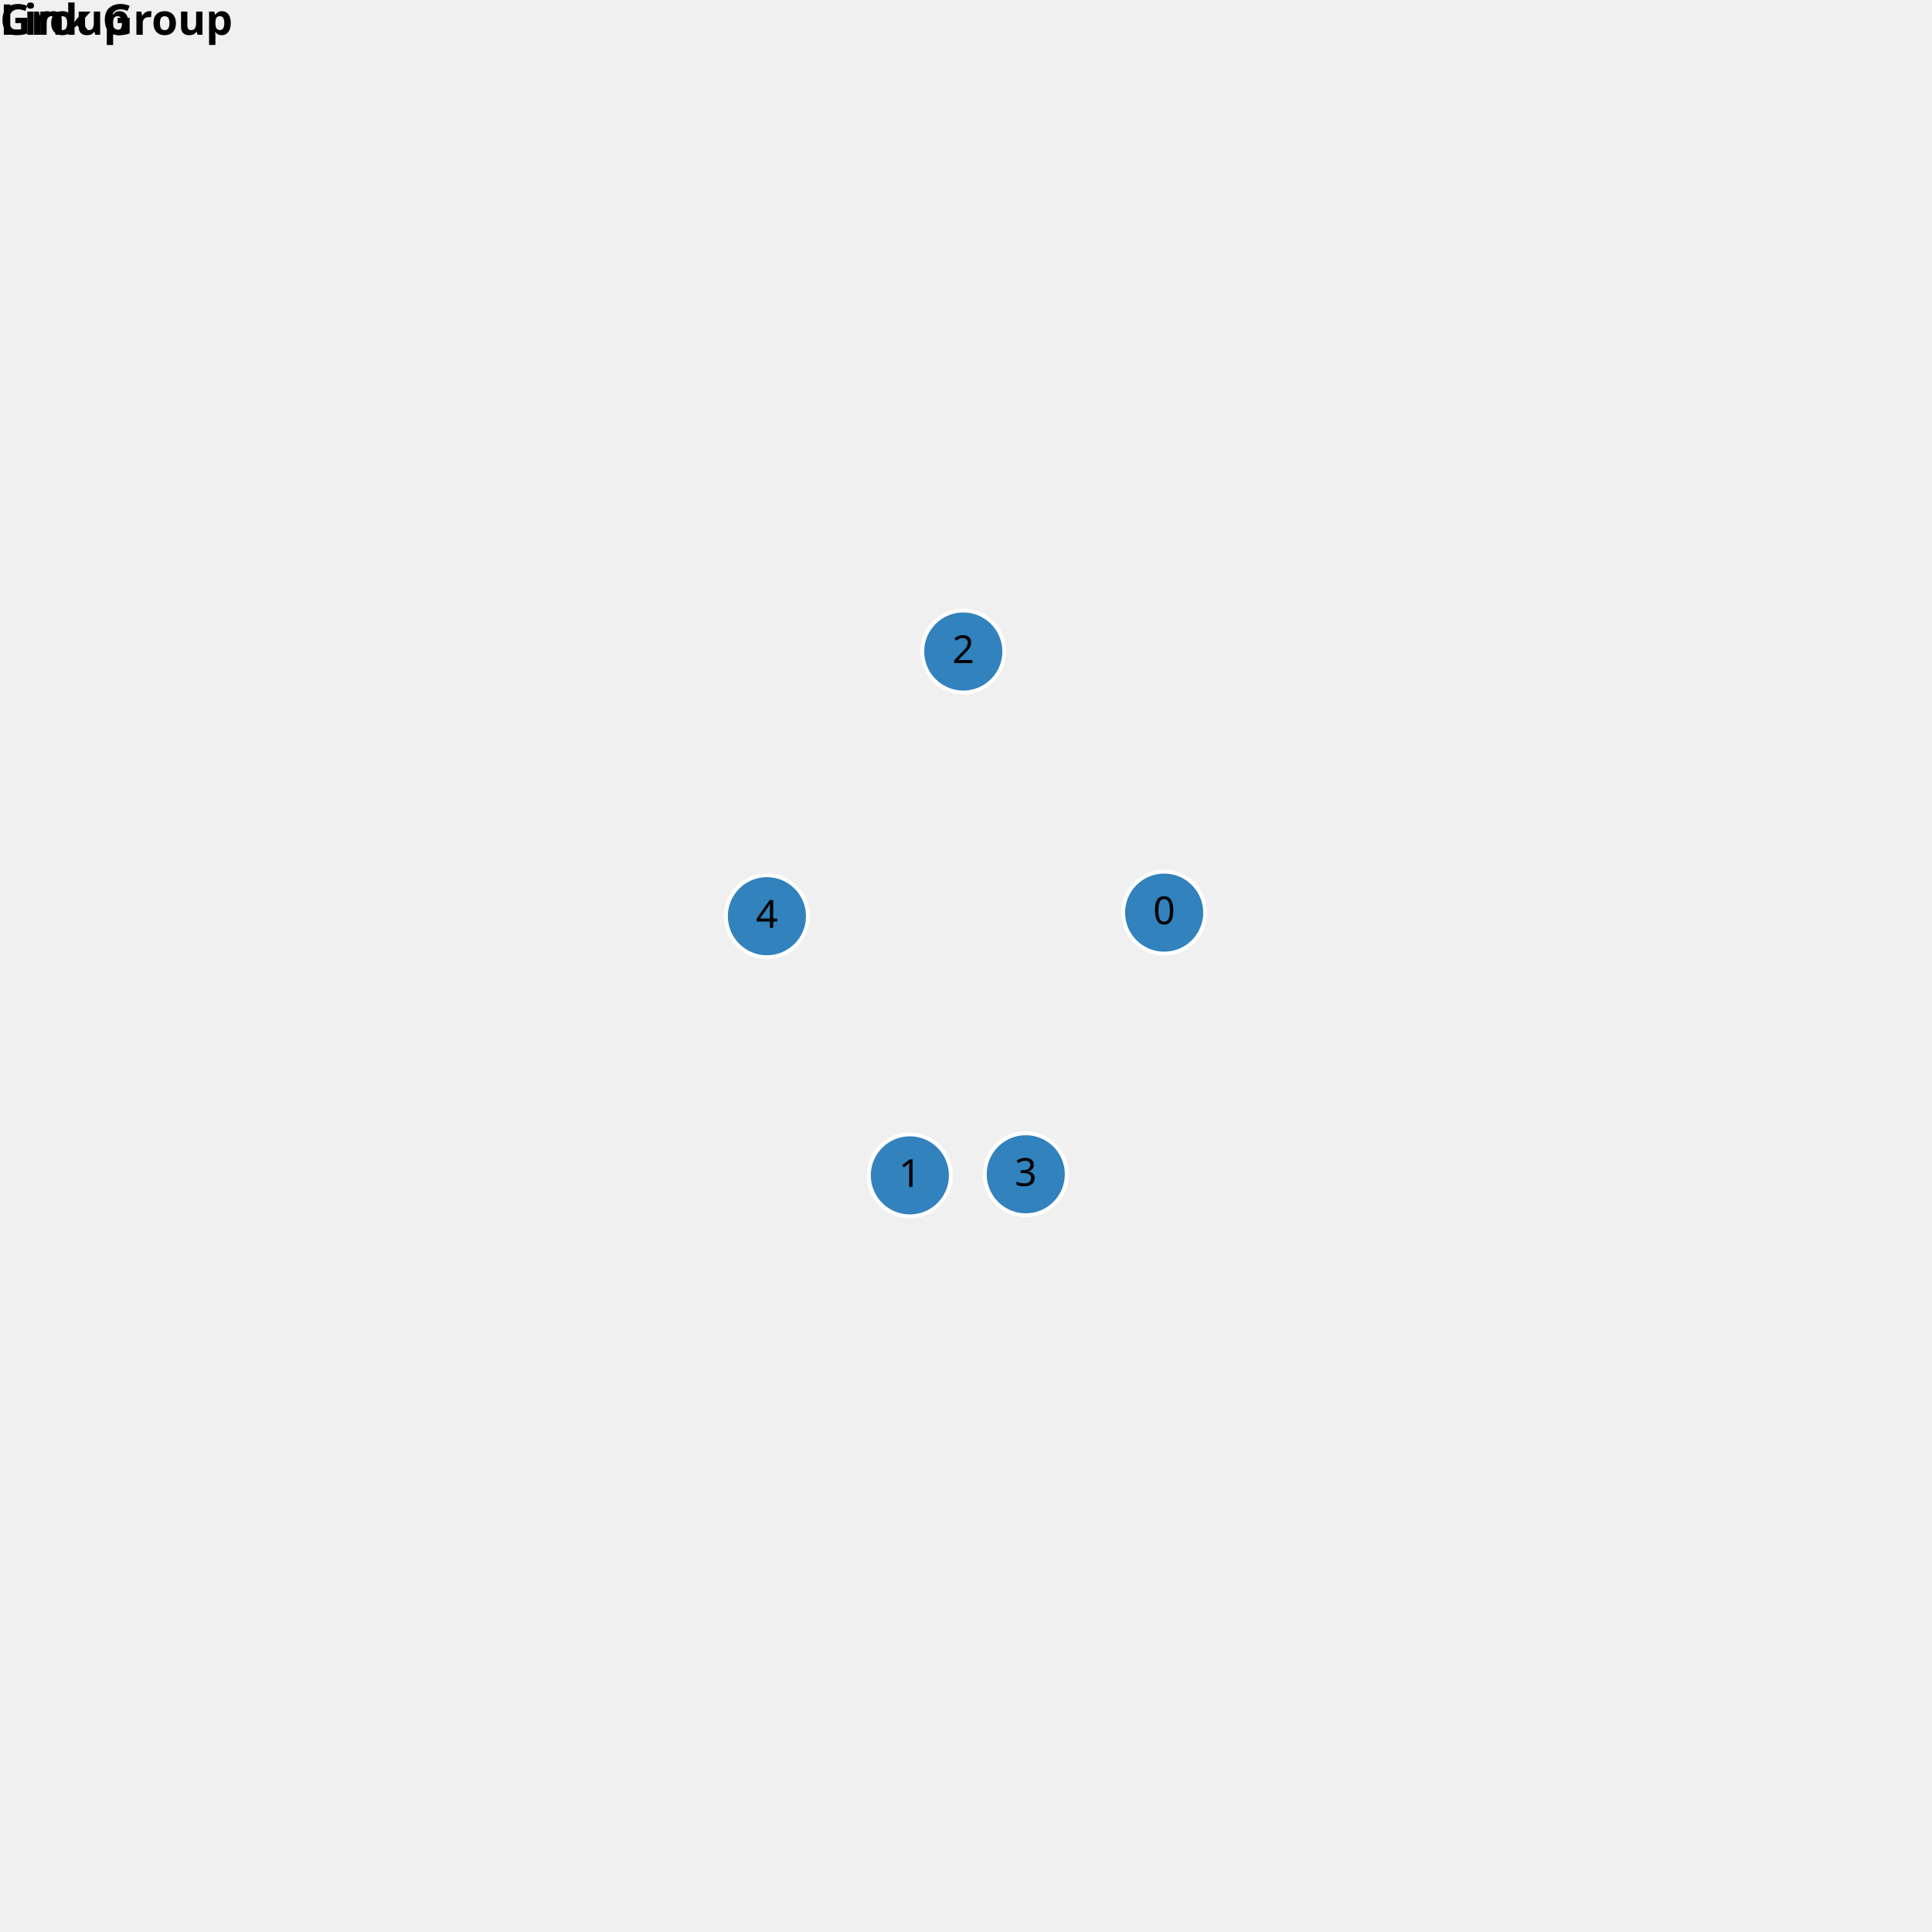
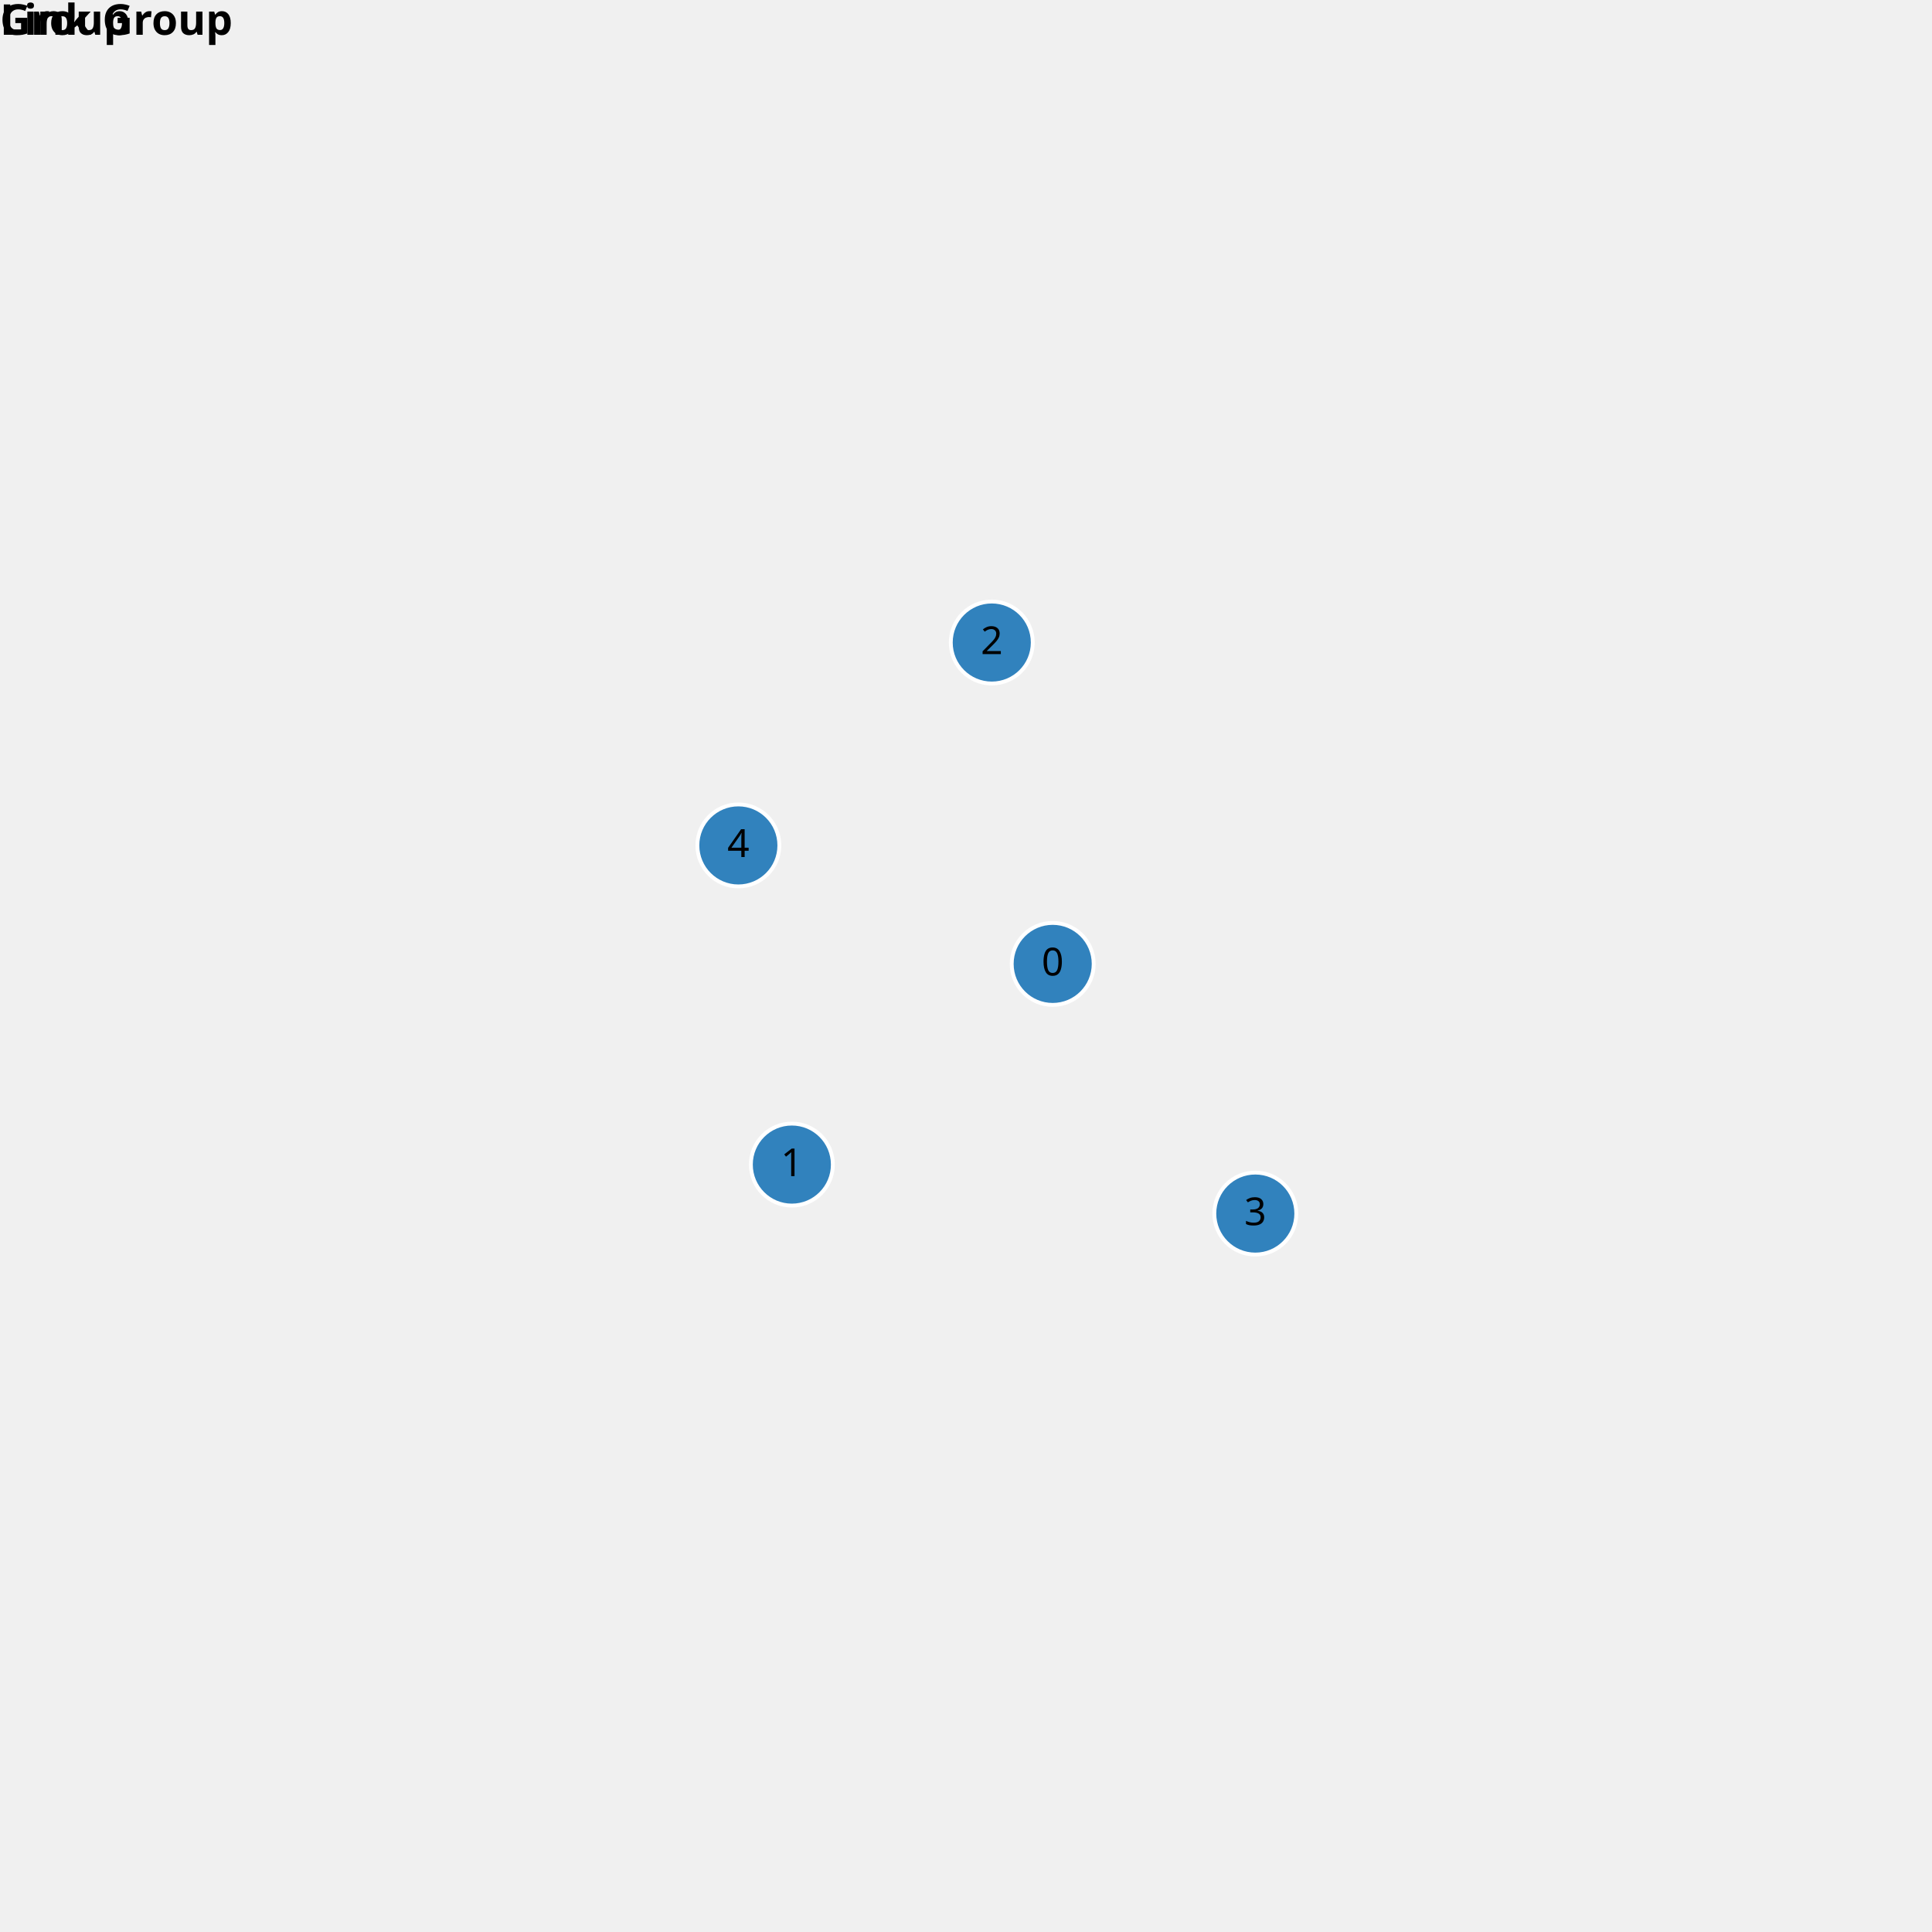
<svg xmlns="http://www.w3.org/2000/svg" version="1.1" class="marks" width="500" height="500" viewBox="0 0 500 500">
  <g fill="none" stroke-miterlimit="10" transform="translate(0,0)">
    <g class="mark-group role-frame root" role="graphics-object" aria-roledescription="group mark container">
      <g transform="translate(0,0)">
        <path class="background" aria-hidden="true" d="M0,0h500v500h-500Z" />
        <g>
          <g class="mark-path role-mark" role="graphics-symbol" aria-roledescription="path mark container" pointer-events="none">
            <path transform="translate(0,0)" />
            <path transform="translate(0,0)" />
            <path transform="translate(0,0)" />
            <path transform="translate(0,0)" />
            <path transform="translate(0,0)" />
            <path transform="translate(0,0)" />
          </g>
          <g class="mark-symbol role-mark arrows" role="graphics-symbol" aria-roledescription="symbol mark container">
            <path transform="translate(0,0)" d="M4,0A4,4,0,1,1,-4,0A4,4,0,1,1,4,0" />
            <path transform="translate(0,0)" d="M4,0A4,4,0,1,1,-4,0A4,4,0,1,1,4,0" />
            <path transform="translate(0,0)" d="M4,0A4,4,0,1,1,-4,0A4,4,0,1,1,4,0" />
            <path transform="translate(0,0)" d="M4,0A4,4,0,1,1,-4,0A4,4,0,1,1,4,0" />
            <path transform="translate(0,0)" d="M4,0A4,4,0,1,1,-4,0A4,4,0,1,1,4,0" />
            <path transform="translate(0,0)" d="M4,0A4,4,0,1,1,-4,0A4,4,0,1,1,4,0" />
          </g>
          <g class="mark-group role-legend" role="graphics-symbol" aria-roledescription="legend" aria-label="Symbol legend titled 'Group' for stroke color with 1 value: undefined">
            <g transform="translate(0,0)">
              <path class="background" aria-hidden="true" d="M0,0h0v0h0Z" pointer-events="none" />
              <g>
                <g class="mark-group role-legend-entry">
                  <g transform="translate(0,0)">
                    <path class="background" aria-hidden="true" d="M0,0h0v0h0Z" pointer-events="none" />
                    <g />
                    <path class="foreground" aria-hidden="true" d="" pointer-events="none" display="none" />
                  </g>
                </g>
                <g class="mark-text role-legend-title" pointer-events="none">
                  <text text-anchor="start" transform="translate(0,9)" font-family="sans-serif" font-size="11px" font-weight="bold" fill="#000" opacity="1">Group</text>
                </g>
              </g>
              <path class="foreground" aria-hidden="true" d="" pointer-events="none" display="none" />
            </g>
          </g>
          <g class="mark-group role-legend" role="graphics-symbol" aria-roledescription="legend" aria-label="Symbol legend titled 'Link Group' for stroke color with 1 value: undefined">
            <g transform="translate(0,0)">
              <path class="background" aria-hidden="true" d="M0,0h0v0h0Z" pointer-events="none" />
              <g>
                <g class="mark-group role-legend-entry">
                  <g transform="translate(0,0)">
                    <path class="background" aria-hidden="true" d="M0,0h0v0h0Z" pointer-events="none" />
                    <g />
                    <path class="foreground" aria-hidden="true" d="" pointer-events="none" display="none" />
                  </g>
                </g>
                <g class="mark-text role-legend-title" pointer-events="none">
                  <text text-anchor="start" transform="translate(0,9)" font-family="sans-serif" font-size="11px" font-weight="bold" fill="#000" opacity="1">Link Group</text>
                </g>
              </g>
              <path class="foreground" aria-hidden="true" d="" pointer-events="none" display="none" />
            </g>
          </g>
          <g class="mark-symbol role-mark nodes" role="graphics-symbol" aria-roledescription="symbol mark container">
-             <path transform="translate(301.2847,236.1862)" d="M10.607,0A10.607,10.607,0,1,1,-10.607,0A10.607,10.607,0,1,1,10.607,0" fill="#3182bd" stroke="white" />
-             <path transform="translate(235.4717,304.1867)" d="M10.607,0A10.607,10.607,0,1,1,-10.607,0A10.607,10.607,0,1,1,10.607,0" fill="#3182bd" stroke="white" />
-             <path transform="translate(249.2976,168.609)" d="M10.607,0A10.607,10.607,0,1,1,-10.607,0A10.607,10.607,0,1,1,10.607,0" fill="#3182bd" stroke="white" />
-             <path transform="translate(265.4688,303.9009)" d="M10.607,0A10.607,10.607,0,1,1,-10.607,0A10.607,10.607,0,1,1,10.607,0" fill="#3182bd" stroke="white" />
-             <path transform="translate(198.4773,237.1163)" d="M10.607,0A10.607,10.607,0,1,1,-10.607,0A10.607,10.607,0,1,1,10.607,0" fill="#3182bd" stroke="white" />
+             <path transform="translate(272.4378,249.4565)" d="M10.607,0A10.607,10.607,0,1,1,-10.607,0A10.607,10.607,0,1,1,10.607,0" fill="#3182bd" stroke="white" />
+             <path transform="translate(204.9301,301.3921)" d="M10.607,0A10.607,10.607,0,1,1,-10.607,0A10.607,10.607,0,1,1,10.607,0" fill="#3182bd" stroke="white" />
+             <path transform="translate(256.6693,166.285)" d="M10.607,0A10.607,10.607,0,1,1,-10.607,0A10.607,10.607,0,1,1,10.607,0" fill="#3182bd" stroke="white" />
+             <path transform="translate(324.8736,314.071)" d="M10.607,0A10.607,10.607,0,1,1,-10.607,0A10.607,10.607,0,1,1,10.607,0" fill="#3182bd" stroke="white" />
+             <path transform="translate(191.0885,218.7935)" d="M10.607,0A10.607,10.607,0,1,1,-10.607,0A10.607,10.607,0,1,1,10.607,0" fill="#3182bd" stroke="white" />
          </g>
          <g class="mark-text role-mark labels" role="graphics-object" aria-roledescription="text mark container" pointer-events="none">
-             <text text-anchor="middle" transform="translate(301.2847,239.1862)" font-family="sans-serif" font-size="10px" fill="black">0</text>
-             <text text-anchor="middle" transform="translate(235.4717,307.1867)" font-family="sans-serif" font-size="10px" fill="black">1</text>
-             <text text-anchor="middle" transform="translate(249.2976,171.609)" font-family="sans-serif" font-size="10px" fill="black">2</text>
-             <text text-anchor="middle" transform="translate(265.4688,306.9009)" font-family="sans-serif" font-size="10px" fill="black">3</text>
-             <text text-anchor="middle" transform="translate(198.4773,240.1163)" font-family="sans-serif" font-size="10px" fill="black">4</text>
+             <text text-anchor="middle" transform="translate(272.4378,252.4565)" font-family="sans-serif" font-size="10px" fill="black">0</text>
+             <text text-anchor="middle" transform="translate(204.9301,304.3921)" font-family="sans-serif" font-size="10px" fill="black">1</text>
+             <text text-anchor="middle" transform="translate(256.6693,169.285)" font-family="sans-serif" font-size="10px" fill="black">2</text>
+             <text text-anchor="middle" transform="translate(324.8736,317.071)" font-family="sans-serif" font-size="10px" fill="black">3</text>
+             <text text-anchor="middle" transform="translate(191.0885,221.7935)" font-family="sans-serif" font-size="10px" fill="black">4</text>
          </g>
        </g>
        <path class="foreground" aria-hidden="true" d="" display="none" />
      </g>
    </g>
  </g>
</svg>
